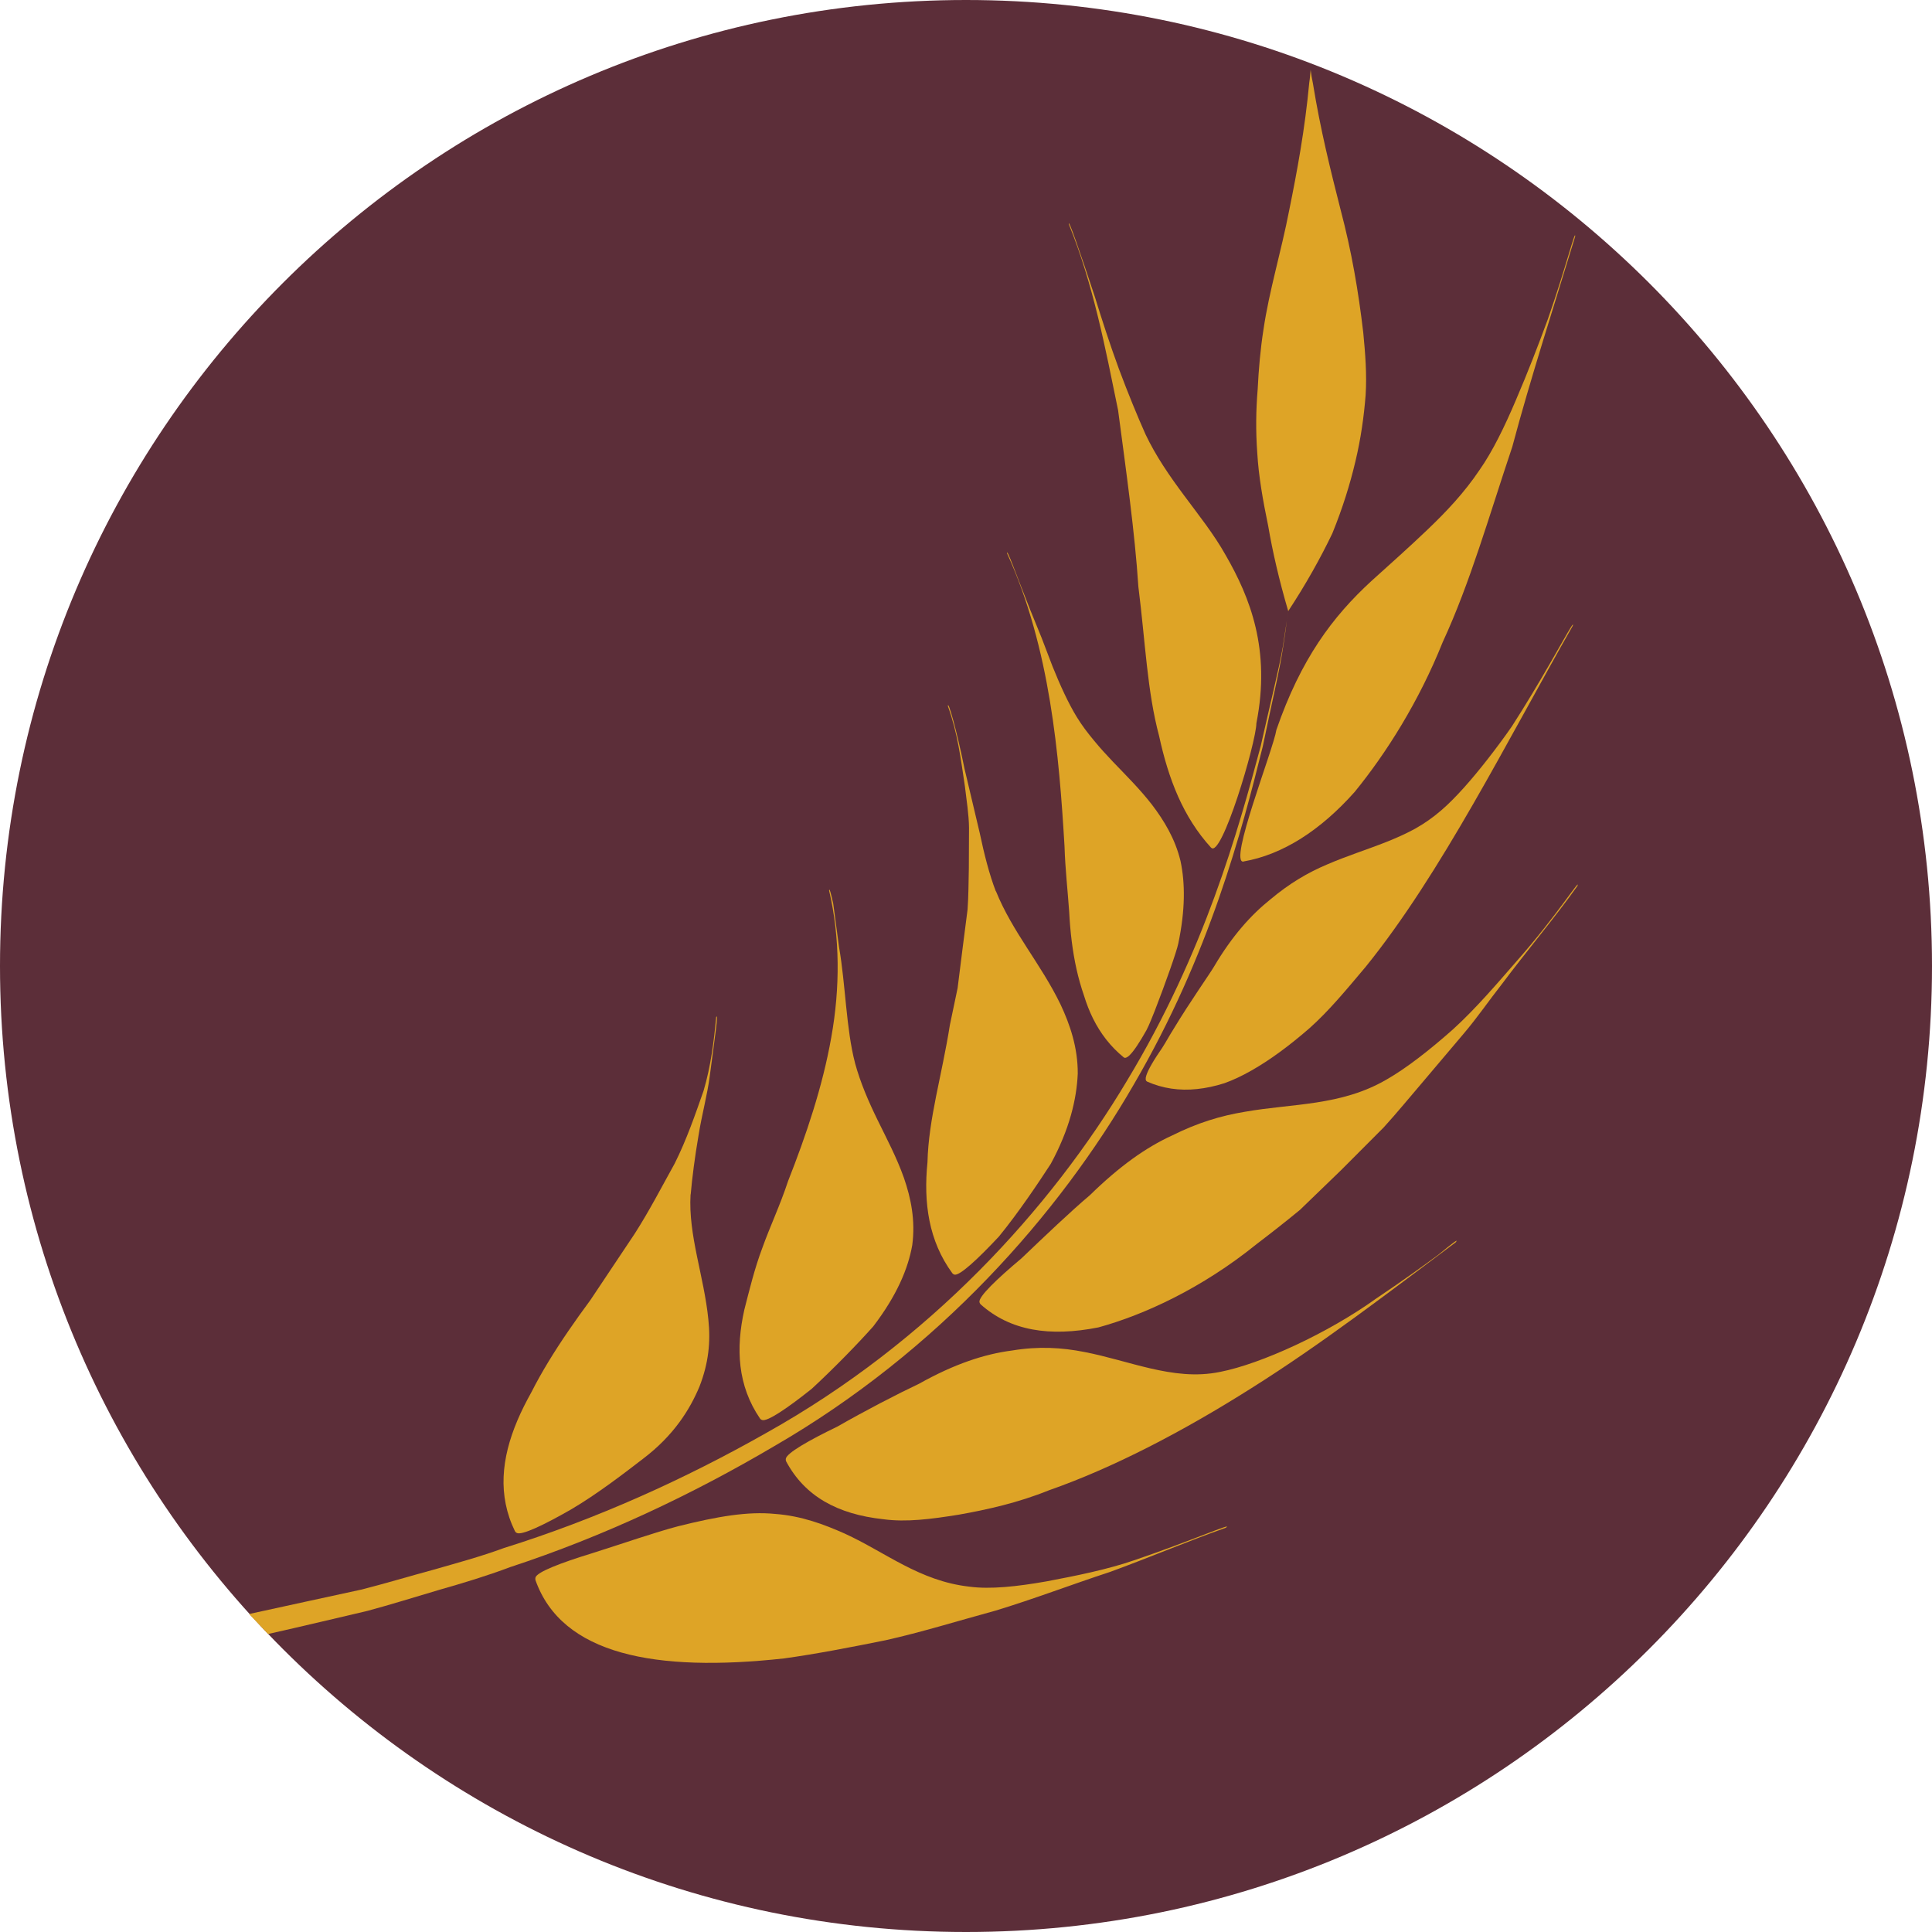
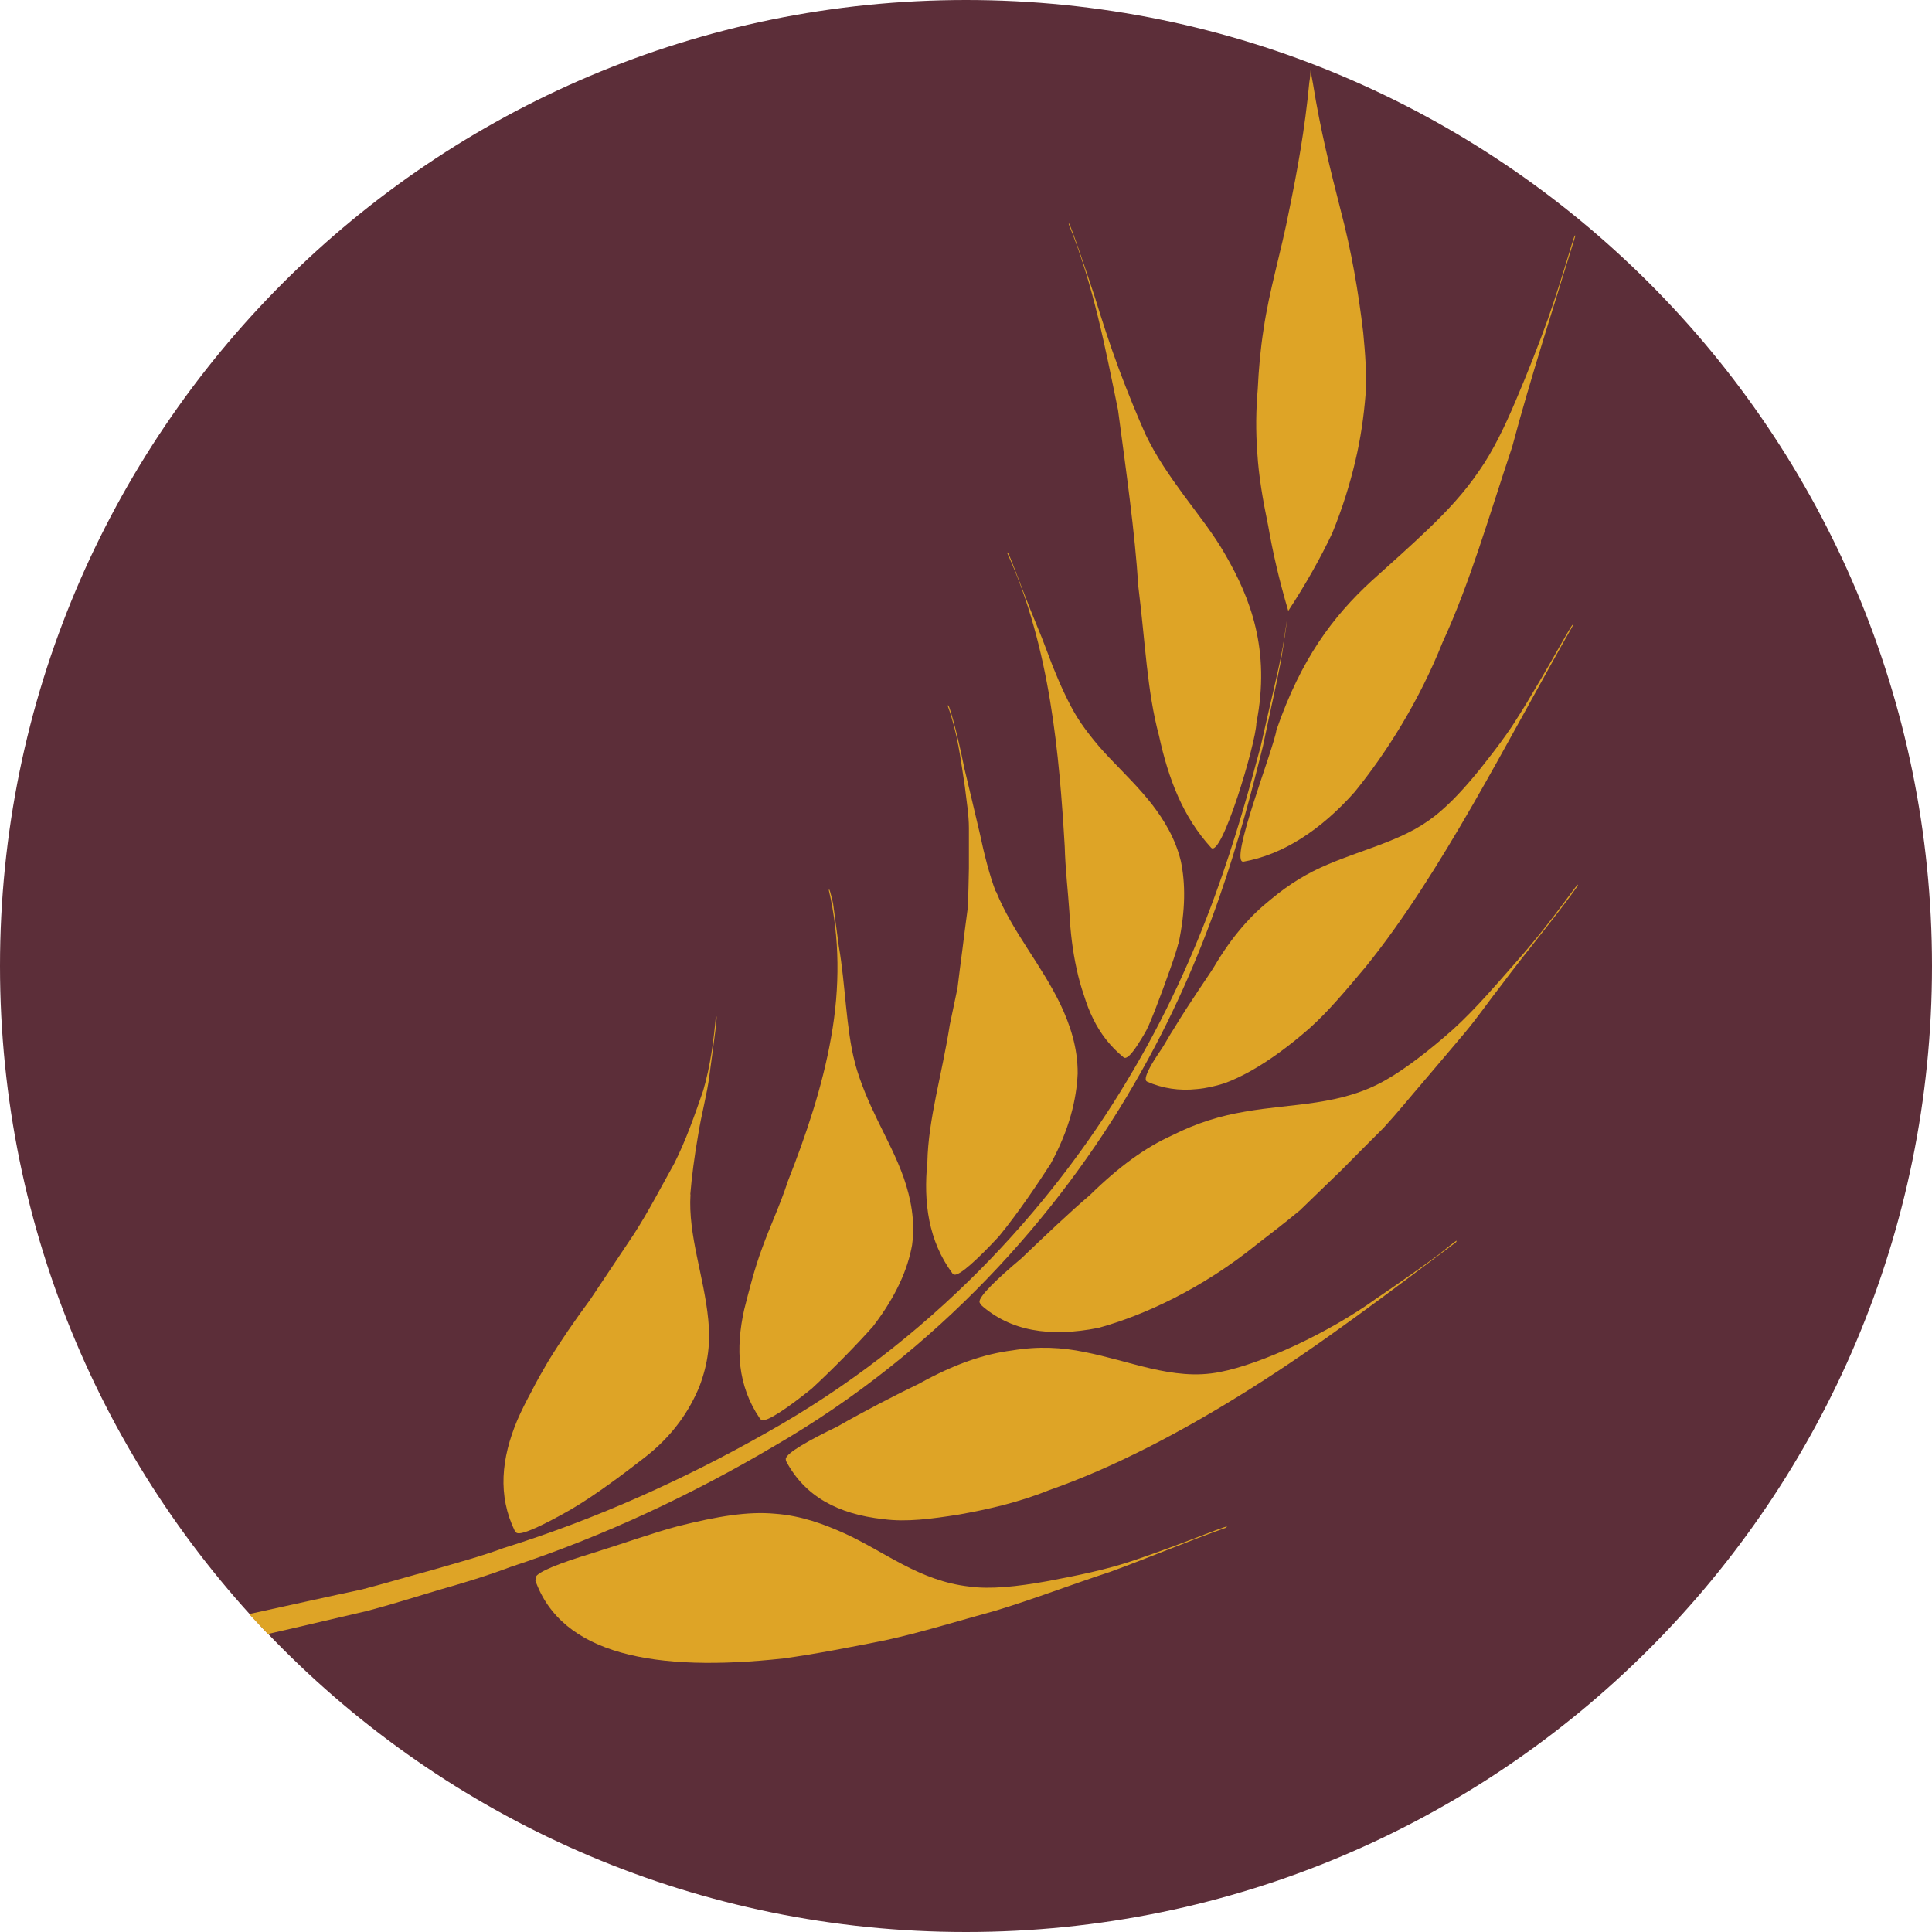
- <svg xmlns="http://www.w3.org/2000/svg" id="Layer_1" version="1.1" viewBox="0 0 32 32">
-   <circle cx="16" cy="16" r="16" fill="#5c2e39" />
+ <svg xmlns="http://www.w3.org/2000/svg" id="Layer_1" version="1.1" viewBox="0 0 100 100">
+   <circle cx="50" cy="50" r="50" style="fill: #5c2e39;" />
  <g>
-     <path d="M13.021,24.204c-.006-.011-.007-.025-.006-.04.009-.095.386-.309.856-.536.45-.258.992-.539,1.352-.709.585-.328,1.085-.492,1.538-.55.44-.073.825-.05,1.199.024.373.072.727.187,1.094.272.367.084.752.142,1.159.057.672-.132,1.779-.638,2.582-1.215.414-.277.783-.543,1.027-.723.229-.187.347-.282.29-.208-1.098.821-2.226,1.688-3.381,2.414-1.149.727-2.301,1.324-3.357,1.694-.516.208-1.028.321-1.489.403-.465.075-.874.128-1.256.076-.755-.082-1.299-.378-1.609-.96h0Z" fill="#dea426" />
-     <path d="M14.161,17.605c.092.335.224.638.375.947.151.309.317.621.436.958.116.335.192.704.138,1.112-.069.394-.259.84-.646,1.347-.244.275-.648.691-1.018,1.033-.391.312-.74.553-.826.517-.013-.005-.025-.013-.032-.024-.371-.543-.404-1.159-.259-1.804.081-.315.168-.679.3-1.028.127-.354.294-.705.423-1.098.297-.754.573-1.565.717-2.386.147-.818.145-1.658-.037-2.431.006-.047.029.041.069.219.023.172.058.429.096.718.108.617.118,1.366.265,1.921h0Z" fill="#dea426" />
-     <path d="M16.242,21.602c-.01-.008-.016-.021-.019-.034-.02-.089.294-.389.696-.726.378-.361.823-.785,1.132-1.045.487-.476.923-.789,1.361-.989.42-.21.805-.327,1.205-.393.788-.14,1.596-.094,2.351-.536.318-.181.701-.478,1.095-.827.385-.35.731-.758,1.061-1.136.67-.759,1.068-1.403,1.002-1.24-.377.53-.844,1.08-1.251,1.625-.214.272-.401.547-.628.815-.224.265-.449.53-.671.793-.223.26-.433.518-.658.765-.238.238-.473.474-.705.707-.231.223-.458.442-.681.658-.243.2-.483.388-.717.566-.906.733-1.864,1.173-2.622,1.381-.81.16-1.461.056-1.952-.383h0Z" fill="#dea426" />
-     <path d="M16.496,14.761c.274.678.743,1.201,1.069,1.874.157.334.288.714.286,1.147-.018.421-.135.921-.447,1.495-.205.316-.536.809-.858,1.203-.346.37-.656.66-.74.631-.013-.004-.024-.011-.032-.022-.392-.533-.48-1.169-.412-1.839.017-.717.239-1.436.371-2.273.042-.199.084-.403.128-.611.026-.214.054-.432.082-.654.027-.213.055-.429.083-.648.016-.223.016-.457.021-.681,0-.222.002-.446.003-.67-.002-.22-.042-.463-.068-.688-.069-.462-.119-.876-.282-1.33,0-.111.146.397.275,1.036.079.335.168.708.252,1.064.073.348.16.692.267.968h0Z" fill="#dea426" />
-     <path d="M18.998,17.912c-.05-.023-.011-.133.08-.29.045-.078.104-.168.17-.264.064-.098.123-.21.192-.318.266-.441.593-.903.668-1.03.298-.506.612-.856.936-1.115.314-.263.615-.441.94-.578.321-.139.648-.241.972-.369.162-.064.323-.135.481-.221.153-.086.297-.186.439-.309.235-.203.501-.507.769-.85.133-.171.269-.353.395-.535.117-.181.229-.363.334-.537.42-.696.718-1.269.676-1.131-1.092,1.913-2.178,4.101-3.428,5.646-.323.383-.613.736-.938,1.024-.331.287-.649.522-.954.695-.153.087-.301.158-.449.211-.155.049-.307.082-.454.097-.293.031-.569-.009-.831-.125h0Z" fill="#dea426" />
-     <path d="M19.517,15.625c-.029.139-.207.643-.387,1.108-.047.115-.089.23-.141.33-.055.098-.108.186-.157.259-.097.145-.177.226-.22.191-.221-.18-.386-.398-.507-.641-.061-.122-.11-.25-.151-.383-.048-.138-.089-.284-.123-.434-.067-.3-.105-.62-.122-.953-.023-.336-.066-.711-.077-1.081-.089-1.5-.236-3.288-.952-4.856-.008-.101.146.338.382.932.061.149.125.308.191.469.06.157.121.316.18.471.125.311.262.611.403.841.085.139.184.268.286.39.097.119.202.233.31.347.217.227.446.452.648.713.198.26.384.563.473.933.078.366.08.811-.037,1.367h0Z" fill="#dea426" />
-     <path d="M20.597,14.271c-.257.035.495-1.86.544-2.182.406-1.175.93-1.874,1.574-2.466.327-.295.634-.568.938-.859.304-.291.598-.601.851-.977.218-.31.418-.722.606-1.165.19-.442.373-.914.529-1.34.297-.85.457-1.507.451-1.366-.351,1.154-.738,2.344-1.042,3.485-.385,1.146-.697,2.251-1.152,3.234-.395.986-.934,1.838-1.457,2.48-.563.634-1.191,1.041-1.844,1.154h0Z" fill="#dea426" />
-     <path d="M20.059,14.04c-.462-.507-.704-1.13-.861-1.852-.197-.736-.227-1.55-.343-2.471-.059-.904-.202-1.909-.336-2.923-.212-1.03-.406-2.069-.815-3.079-.018-.124.182.448.429,1.197.115.374.251.794.399,1.197.151.404.309.789.442,1.086.172.362.396.685.635,1.007.238.322.497.644.693.995.404.702.748,1.563.508,2.781-.005.327-.582,2.261-.751,2.06h0Z" fill="#dea426" />
-     <path d="M4.441,27.064c.529-.118,1.209-.281,1.642-.382.399-.107.793-.231,1.192-.349.394-.112.787-.231,1.176-.377,1.558-.512,3.026-1.209,4.371-2.002,2.722-1.575,4.714-3.836,5.957-5.991,1.26-2.16,1.789-4.202,2.137-5.602.146-.709.281-1.266.337-1.648.028-.191.051-.337.062-.439.017-.101.022-.152.022-.152.292-.444.534-.877.731-1.288.169-.416.292-.81.382-1.192.09-.377.141-.742.169-1.097.022-.349-.006-.692-.039-1.035-.079-.675-.191-1.339-.377-2.042-.163-.641-.332-1.316-.456-2.081-.017-.079-.028-.152-.039-.231-.006.067-.011.141-.022.208-.073.782-.202,1.474-.332,2.115-.135.697-.332,1.333-.427,1.98-.051.326-.079.652-.096.99-.028.337-.034.686-.006,1.063.022.371.09.765.18,1.198.073.427.18.894.332,1.412,0,0-.006.051-.022.152s-.039.247-.067.439c-.067.382-.208.934-.366,1.642-.371,1.389-.928,3.414-2.216,5.546-1.266,2.121-3.268,4.32-5.974,5.833-1.339.759-2.801,1.423-4.348,1.907-.382.141-.776.247-1.17.36-.394.107-.787.225-1.181.326-.501.107-1.316.287-1.862.405h-.006l.315.332Z" fill="#dea426" />
-     <path d="M8.869,26.169c-.004-.012-.003-.026,0-.04.023-.092.426-.245.921-.397.493-.155,1.063-.354,1.444-.453.652-.163,1.153-.248,1.6-.204.442.032.819.176,1.155.325.679.31,1.239.787,2.067.88.345.047.791-.002,1.275-.087.481-.091,1.012-.196,1.472-.356.923-.314,1.655-.638,1.499-.532-.644.228-1.275.497-1.913.73-.647.212-1.275.453-1.9.642-.629.172-1.235.36-1.823.491-.591.119-1.154.228-1.682.301-2.128.233-3.68-.061-4.116-1.3h0Z" fill="#dea426" />
-     <path d="M11.438,19.782c-.041.68.224,1.355.295,2.077.039.367.003.721-.148,1.108-.158.377-.423.807-.932,1.193-.295.227-.761.587-1.196.842-.438.251-.82.436-.9.387-.013-.008-.023-.017-.028-.028-.288-.592-.225-1.206.04-1.832.066-.157.146-.314.235-.474.084-.166.178-.333.28-.501.204-.336.441-.677.695-1.021.233-.35.479-.718.733-1.098.241-.376.449-.778.662-1.162.198-.395.342-.814.48-1.208.12-.407.172-.828.208-1.22.042-.08-.023.343-.105.969-.039.314-.133.647-.188.998-.06.347-.105.697-.129.972h0Z" fill="#dea426" />
+     <path d="M40.69,75.64s-.02-.08-.02-.13c.03-.3,1.21-.97,2.67-1.67,1.41-.81,3.1-1.68,4.23-2.22,1.83-1.02,3.39-1.54,4.81-1.72,1.38-.23,2.58-.16,3.75.08,1.17.23,2.27.58,3.42.85,1.15.26,2.35.44,3.62.18,2.1-.41,5.56-1.99,8.07-3.8,1.29-.87,2.45-1.7,3.21-2.26.72-.58,1.08-.88.91-.65-3.43,2.57-6.96,5.27-10.57,7.54-3.59,2.27-7.19,4.14-10.49,5.29-1.61.65-3.21,1-4.65,1.26-1.45.23-2.73.4-3.93.24-2.36-.26-4.06-1.18-5.03-3h0Z" style="fill: #dea426;" />
+     <path d="M44.25,55.02c.29,1.05.7,1.99,1.17,2.96s.99,1.94,1.36,2.99c.36,1.05.6,2.2.43,3.47-.22,1.23-.81,2.63-2.02,4.21-.76.86-2.02,2.16-3.18,3.23-1.22.98-2.31,1.73-2.58,1.62-.04-.02-.08-.04-.1-.08-1.16-1.7-1.26-3.62-.81-5.64.25-.98.53-2.12.94-3.21.4-1.11.92-2.2,1.32-3.43.93-2.36,1.79-4.89,2.24-7.46.46-2.56.45-5.18-.12-7.6.02-.15.09.13.22.68.07.54.18,1.34.3,2.24.34,1.93.37,4.27.83,6h0Z" style="fill: #dea426;" />
+     <path d="M50.76,67.51s-.05-.07-.06-.11c-.06-.28.92-1.22,2.17-2.27,1.18-1.13,2.57-2.45,3.54-3.27,1.52-1.49,2.88-2.47,4.25-3.09,1.31-.66,2.52-1.02,3.77-1.23,2.46-.44,4.99-.29,7.35-1.67.99-.57,2.19-1.49,3.42-2.58,1.2-1.09,2.28-2.37,3.32-3.55,2.09-2.37,3.34-4.38,3.13-3.87-1.18,1.66-2.64,3.37-3.91,5.08-.67.85-1.25,1.71-1.96,2.55-.7.83-1.4,1.66-2.1,2.48-.7.81-1.35,1.62-2.06,2.39-.74.74-1.48,1.48-2.2,2.21-.72.7-1.43,1.38-2.13,2.06-.76.63-1.51,1.21-2.24,1.77-2.83,2.29-5.83,3.67-8.19,4.32-2.53.5-4.57.17-6.1-1.2h0Z" style="fill: #dea426;" />
+     <path d="M51.55,46.13c.86,2.12,2.32,3.75,3.34,5.86.49,1.04.9,2.23.89,3.58-.06,1.32-.42,2.88-1.4,4.67-.64.99-1.67,2.53-2.68,3.76-1.08,1.16-2.05,2.06-2.31,1.97-.04-.01-.08-.03-.1-.07-1.23-1.67-1.5-3.65-1.29-5.75.05-2.24.75-4.49,1.16-7.1.13-.62.26-1.26.4-1.91.08-.67.17-1.35.26-2.04.08-.67.17-1.34.26-2.02.05-.7.05-1.43.07-2.13,0-.69,0-1.39,0-2.09,0-.69-.13-1.45-.21-2.15-.22-1.44-.37-2.74-.88-4.16,0-.35.46,1.24.86,3.24.25,1.05.53,2.21.79,3.33.23,1.09.5,2.16.83,3.03h0Z" style="fill: #dea426;" />
+     <path d="M59.37,55.98c-.16-.07-.03-.42.25-.91.14-.24.33-.52.53-.82.2-.31.38-.66.6-.99.83-1.38,1.85-2.82,2.09-3.22.93-1.58,1.91-2.67,2.93-3.48.98-.82,1.92-1.38,2.94-1.81,1-.43,2.03-.75,3.04-1.15.51-.2,1.01-.42,1.5-.69.48-.27.93-.58,1.37-.97.73-.63,1.57-1.58,2.4-2.66.42-.53.84-1.1,1.23-1.67.37-.57.72-1.13,1.04-1.68,1.31-2.18,2.24-3.97,2.11-3.53-3.41,5.98-6.81,12.82-10.71,17.64-1.01,1.2-1.92,2.3-2.93,3.2-1.03.9-2.03,1.63-2.98,2.17-.48.27-.94.49-1.4.66-.48.15-.96.26-1.42.3-.92.1-1.78-.03-2.6-.39h0Z" style="fill: #dea426;" />
+     <path d="M60.99,48.83c-.09.43-.65,2.01-1.21,3.46-.15.36-.28.72-.44,1.03-.17.31-.34.58-.49.81-.3.45-.55.71-.69.6-.69-.56-1.21-1.24-1.58-2-.19-.38-.34-.78-.47-1.2-.15-.43-.28-.89-.38-1.36-.21-.94-.33-1.94-.38-2.98-.07-1.05-.21-2.22-.24-3.38-.28-4.69-.74-10.28-2.97-15.17-.02-.32.46,1.06,1.19,2.91.19.47.39.96.6,1.47.19.49.38.99.56,1.47.39.97.82,1.91,1.26,2.63.27.43.58.84.89,1.22.3.37.63.73.97,1.08.68.71,1.39,1.41,2.03,2.23.62.81,1.2,1.76,1.48,2.92.24,1.14.25,2.53-.12,4.27h0Z" style="fill: #dea426;" />
+     <path d="M64.37,44.6c-.8.11,1.55-5.81,1.7-6.82,1.27-3.67,2.91-5.86,4.92-7.71,1.02-.92,1.98-1.77,2.93-2.68.95-.91,1.87-1.88,2.66-3.05.68-.97,1.31-2.26,1.89-3.64.59-1.38,1.17-2.86,1.65-4.19.93-2.66,1.43-4.71,1.41-4.27-1.1,3.61-2.31,7.32-3.26,10.89-1.2,3.58-2.18,7.03-3.6,10.11-1.23,3.08-2.92,5.74-4.55,7.75-1.76,1.98-3.72,3.25-5.76,3.61h0Z" style="fill: #dea426;" />
+     <path d="M62.68,43.87c-1.44-1.58-2.2-3.53-2.69-5.79-.62-2.3-.71-4.84-1.07-7.72-.18-2.83-.63-5.97-1.05-9.13-.66-3.22-1.27-6.47-2.55-9.62-.06-.39.57,1.4,1.34,3.74.36,1.17.78,2.48,1.25,3.74.47,1.26.97,2.47,1.38,3.39.54,1.13,1.24,2.14,1.98,3.15.74,1.01,1.55,2.01,2.17,3.11,1.26,2.19,2.34,4.88,1.59,8.69-.02,1.02-1.82,7.07-2.35,6.44h0Z" style="fill: #dea426;" />
+     <path d="M13.88,84.57c1.65-.37,3.78-.88,5.13-1.19,1.25-.33,2.48-.72,3.72-1.09,1.23-.35,2.46-.72,3.68-1.18,4.87-1.6,9.46-3.78,13.66-6.26,8.51-4.92,14.73-11.99,18.62-18.72,3.94-6.75,5.59-13.13,6.68-17.51.46-2.22.88-3.96,1.05-5.15.09-.6.16-1.05.19-1.37.05-.32.07-.48.07-.48.91-1.39,1.67-2.74,2.28-4.03.53-1.3.91-2.53,1.19-3.72.28-1.18.44-2.32.53-3.43.07-1.09-.02-2.16-.12-3.23-.25-2.11-.6-4.18-1.18-6.38-.51-2-1.04-4.11-1.42-6.5-.05-.25-.09-.47-.12-.72-.02.21-.03.44-.07.65-.23,2.44-.63,4.61-1.04,6.61-.42,2.18-1.04,4.17-1.33,6.19-.16,1.02-.25,2.04-.3,3.09-.09,1.05-.11,2.14-.02,3.32.07,1.16.28,2.39.56,3.74.23,1.33.56,2.79,1.04,4.41,0,0-.02.16-.07.48s-.12.77-.21,1.37c-.21,1.19-.65,2.92-1.14,5.13-1.16,4.34-2.9,10.67-6.92,17.33-3.96,6.63-10.21,13.5-18.67,18.23-4.18,2.37-8.75,4.45-13.59,5.96-1.19.44-2.43.77-3.66,1.13-1.23.33-2.46.7-3.69,1.02-1.57.33-4.11.9-5.82,1.27h-.02l.98,1.04h0Z" style="fill: #dea426;" />
+     <path d="M27.72,81.78s0-.08,0-.13c.07-.29,1.33-.77,2.88-1.24,1.54-.48,3.32-1.11,4.51-1.42,2.04-.51,3.6-.77,5-.64,1.38.1,2.56.55,3.61,1.02,2.12.97,3.87,2.46,6.46,2.75,1.08.15,2.47,0,3.98-.27,1.5-.28,3.16-.61,4.6-1.11,2.88-.98,5.17-1.99,4.68-1.66-2.01.71-3.98,1.55-5.98,2.28-2.02.66-3.98,1.42-5.94,2.01-1.97.54-3.86,1.13-5.7,1.53-1.85.37-3.61.71-5.26.94-6.65.73-11.5-.19-12.86-4.06h0Z" style="fill: #dea426;" />
+     <path d="M35.74,61.82c-.13,2.13.7,4.23.92,6.49.12,1.15,0,2.25-.46,3.46-.49,1.18-1.32,2.52-2.91,3.73-.92.71-2.38,1.83-3.74,2.63-1.37.78-2.56,1.36-2.81,1.21-.04-.02-.07-.05-.09-.09-.9-1.85-.7-3.77.12-5.73.21-.49.46-.98.73-1.48.26-.52.56-1.04.87-1.57.64-1.05,1.38-2.12,2.17-3.19.73-1.09,1.5-2.24,2.29-3.43.75-1.17,1.4-2.43,2.07-3.63.62-1.23,1.07-2.54,1.5-3.78.37-1.27.54-2.59.65-3.81.13-.25-.07,1.07-.33,3.03-.12.98-.42,2.02-.59,3.12-.19,1.08-.33,2.18-.4,3.04h0Z" style="fill: #dea426;" />
  </g>
</svg>
